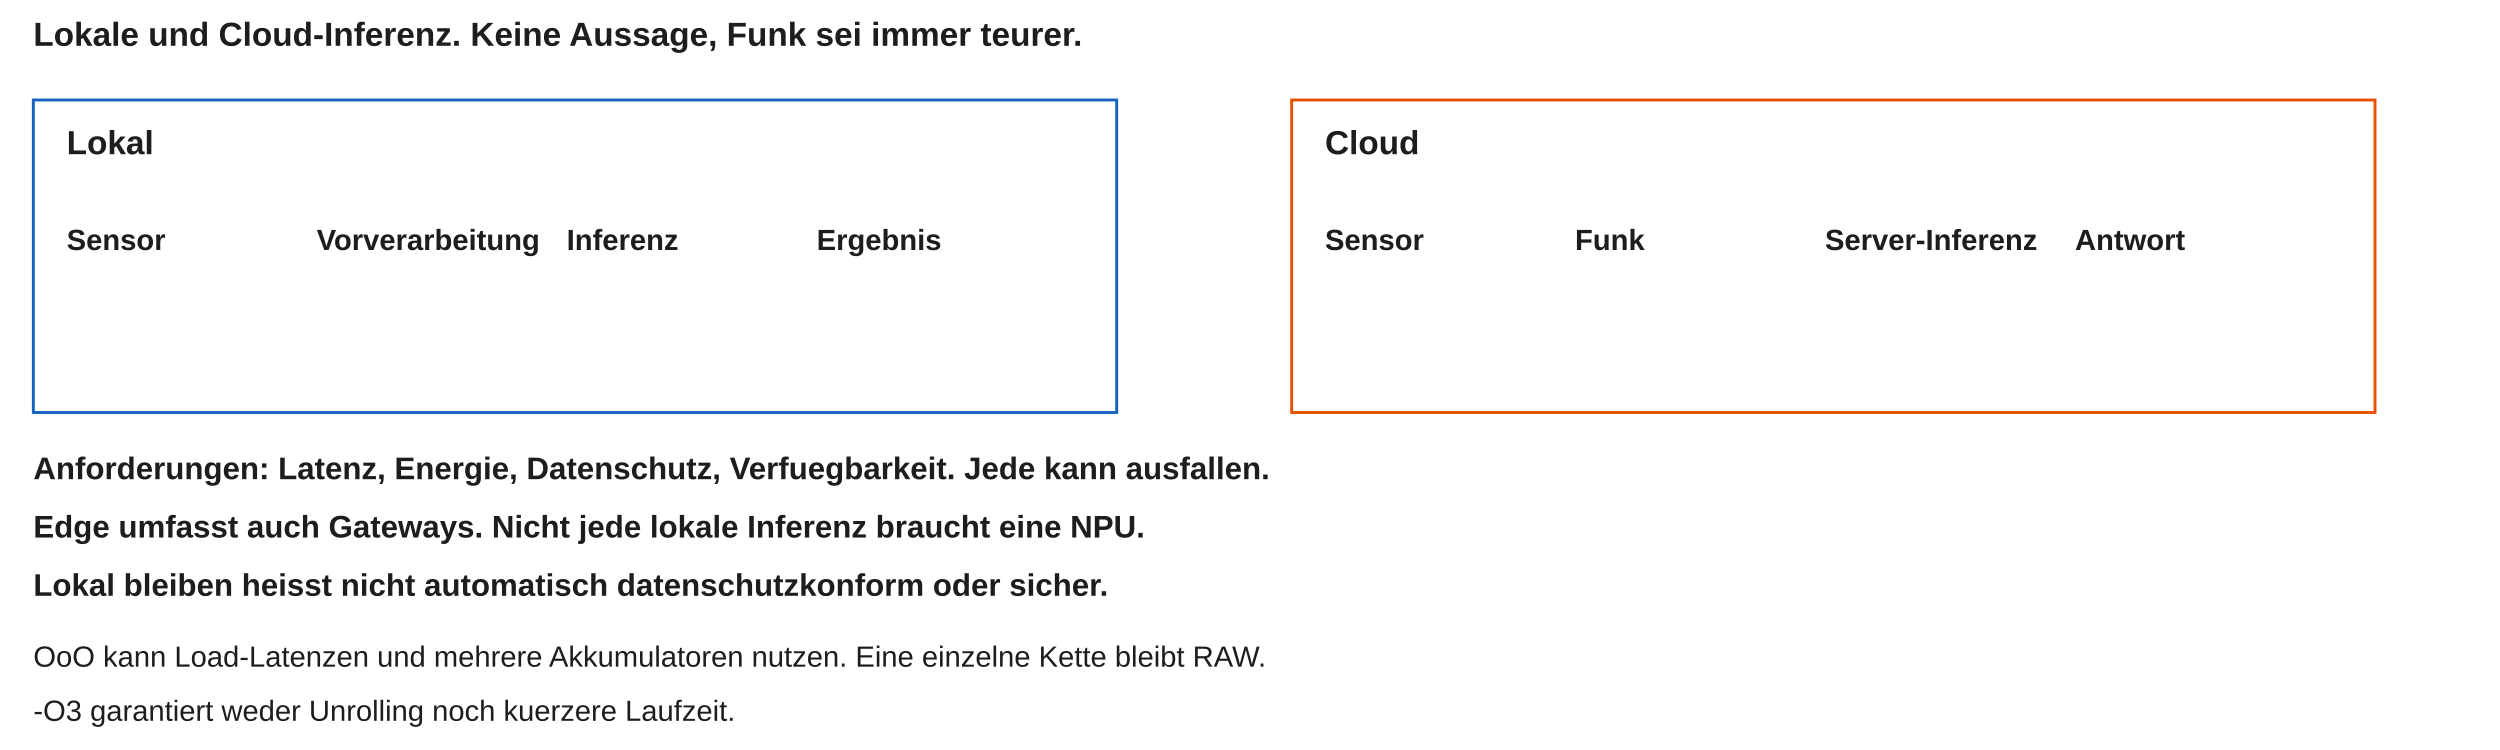
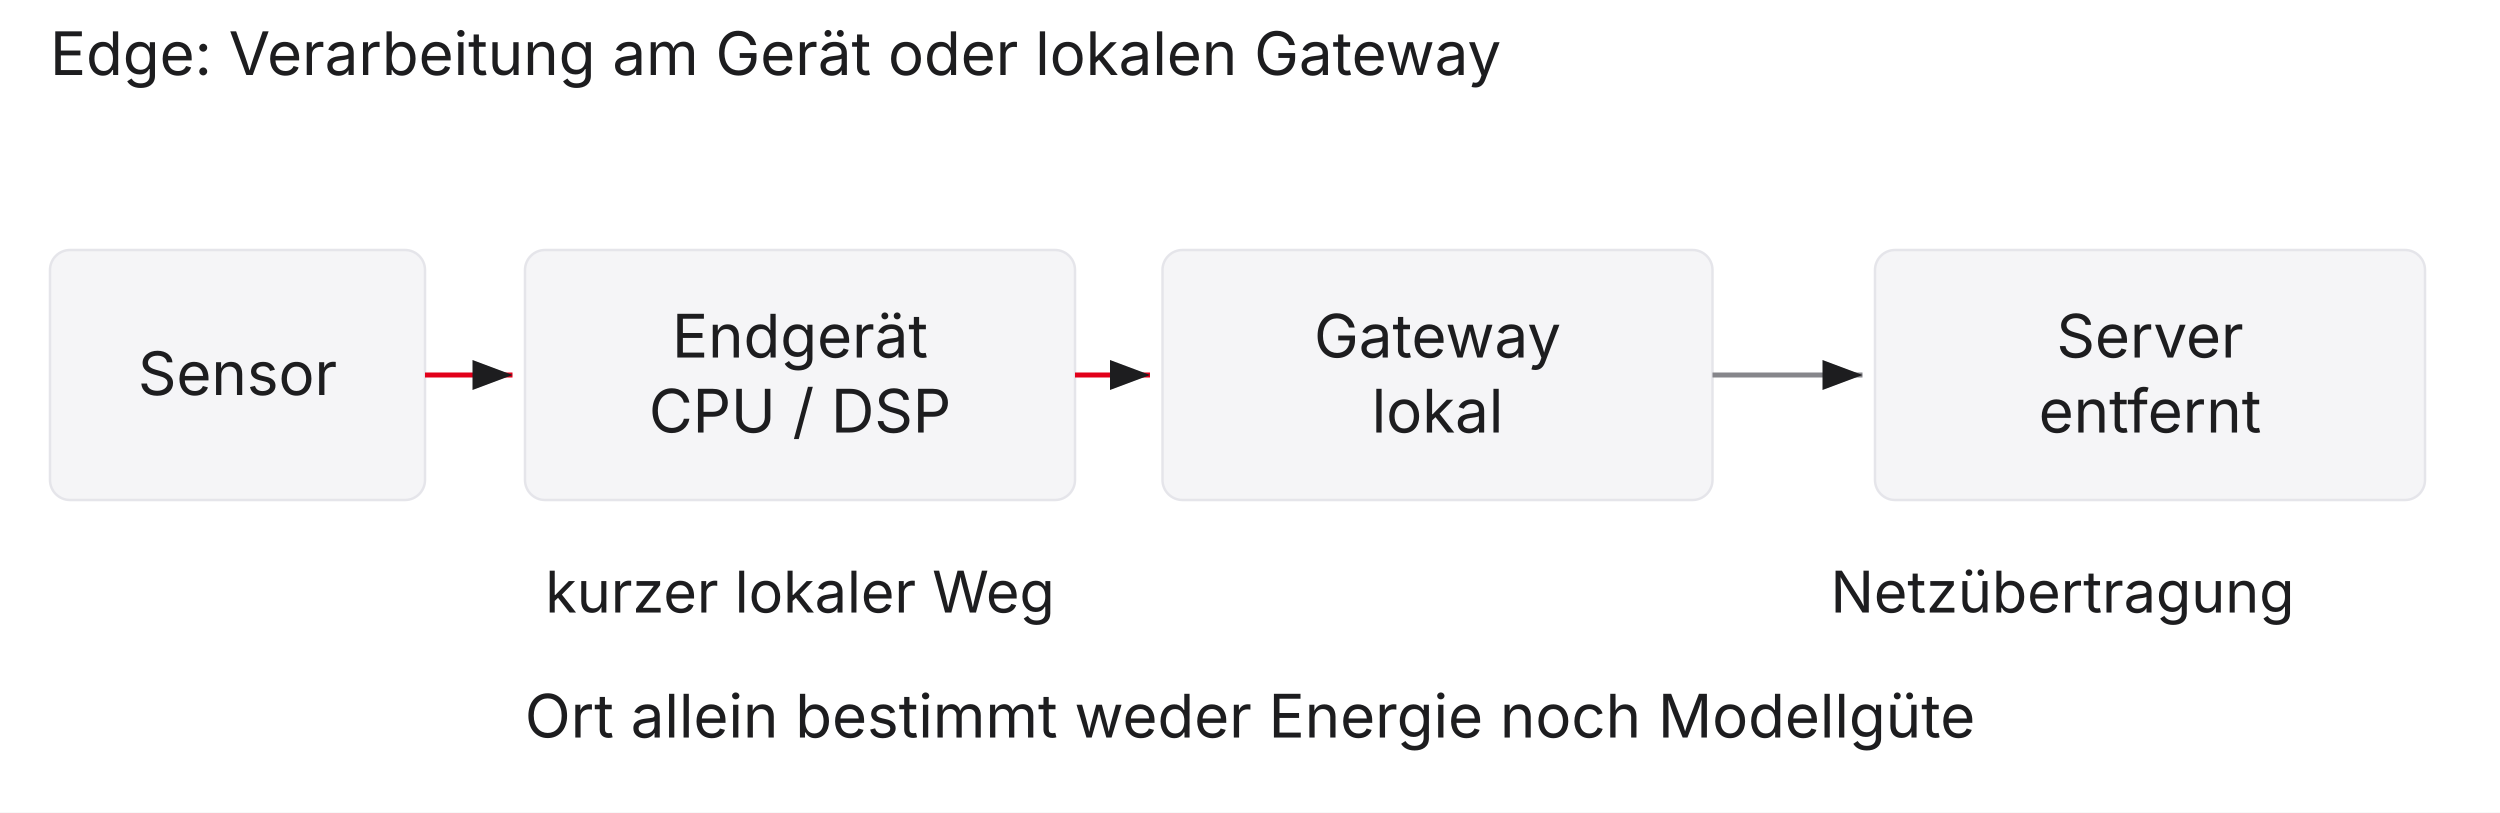
- <svg xmlns="http://www.w3.org/2000/svg" viewBox="0 0 1200 360" width="1200" height="360">
-   <rect width="1200" height="360" fill="#fff" />
-   <style>text{font-family:Arial,Helvetica,sans-serif;fill:#1D1D1F}</style>
-   <text x="16" y="22" font-size="16" font-weight="600" fill="#1D1D1F" text-anchor="start">Lokale und Cloud-Inferenz. Keine Aussage, Funk sei immer teurer.</text>
-   <rect x="16" y="48" width="520" height="150" fill="#fff" stroke="#1565C0" stroke-width="1.4" />
-   <text x="32" y="74" font-size="16" font-weight="600" fill="#1565C0" text-anchor="start">Lokal</text>
-   <text x="32" y="120" font-size="14" font-weight="600" fill="#1D1D1F" text-anchor="start">Sensor</text>
-   <text x="152" y="120" font-size="14" font-weight="600" fill="#1D1D1F" text-anchor="start">Vorverarbeitung</text>
-   <text x="272" y="120" font-size="14" font-weight="600" fill="#1D1D1F" text-anchor="start">Inferenz</text>
-   <text x="392" y="120" font-size="14" font-weight="600" fill="#1D1D1F" text-anchor="start">Ergebnis</text>
-   <rect x="620" y="48" width="520" height="150" fill="#fff" stroke="#E65100" stroke-width="1.4" />
-   <text x="636" y="74" font-size="16" font-weight="600" fill="#E65100" text-anchor="start">Cloud</text>
-   <text x="636" y="120" font-size="14" font-weight="600" fill="#1D1D1F" text-anchor="start">Sensor</text>
-   <text x="756" y="120" font-size="14" font-weight="600" fill="#1D1D1F" text-anchor="start">Funk</text>
-   <text x="876" y="120" font-size="14" font-weight="600" fill="#1D1D1F" text-anchor="start">Server-Inferenz</text>
-   <text x="996" y="120" font-size="14" font-weight="600" fill="#1D1D1F" text-anchor="start">Antwort</text>
-   <text x="16" y="230" font-size="15" font-weight="600" fill="#1D1D1F" text-anchor="start">Anforderungen: Latenz, Energie, Datenschutz, Verfuegbarkeit. Jede kann ausfallen.</text>
-   <text x="16" y="258" font-size="15" font-weight="600" fill="#1D1D1F" text-anchor="start">Edge umfasst auch Gateways. Nicht jede lokale Inferenz braucht eine NPU.</text>
-   <text x="16" y="286" font-size="15" font-weight="600" fill="#B71C1C" text-anchor="start">Lokal bleiben heisst nicht automatisch datenschutzkonform oder sicher.</text>
-   <text x="16" y="320" font-size="14" font-weight="400" fill="#5F6368" text-anchor="start">OoO kann Load-Latenzen und mehrere Akkumulatoren nutzen. Eine einzelne Kette bleibt RAW.</text>
-   <text x="16" y="346" font-size="14" font-weight="400" fill="#5F6368" text-anchor="start">-O3 garantiert weder Unrolling noch kuerzere Laufzeit.</text>
+ <svg xmlns="http://www.w3.org/2000/svg" width="1000" height="325" viewBox="0 0 1000 325" role="img" aria-labelledby="title">
+   <style>text{font-family:Inter,Arial,Helvetica,sans-serif;font-weight:400}</style>
+   <defs>
+     <marker id="arrow" markerWidth="10" markerHeight="10" refX="8" refY="3" orient="auto" markerUnits="strokeWidth">
+       <path d="M0,0 L8,3 L0,6" fill="#1D1D1F" />
+     </marker>
+   </defs>
+   <rect width="1000" height="325" fill="#FFFFFF" />
+   <text x="20" y="30" font-size="24" fill="#1D1D1F" text-anchor="start">Edge: Verarbeitung am Gerät oder lokalen Gateway</text>
+   <rect x="20" y="100" width="150" height="100" rx="8" fill="#F5F5F7" stroke="#E5E5EA" />
+   <text x="95.0" y="158.0" font-size="24" fill="#1D1D1F" text-anchor="middle">Sensor</text>
+   <rect x="210" y="100" width="220" height="100" rx="8" fill="#F5F5F7" stroke="#E5E5EA" />
+   <text x="320.0" y="143.0" font-size="24" fill="#1D1D1F" text-anchor="middle">Endgerät</text>
+   <text x="320.0" y="173.0" font-size="24" fill="#1D1D1F" text-anchor="middle">CPU / DSP</text>
+   <rect x="465" y="100" width="220" height="100" rx="8" fill="#F5F5F7" stroke="#E5E5EA" />
+   <text x="575.0" y="143.0" font-size="24" fill="#1D1D1F" text-anchor="middle">Gateway</text>
+   <text x="575.0" y="173.0" font-size="24" fill="#1D1D1F" text-anchor="middle">lokal</text>
+   <rect x="750" y="100" width="220" height="100" rx="8" fill="#F5F5F7" stroke="#E5E5EA" />
+   <text x="860.0" y="143.0" font-size="24" fill="#1D1D1F" text-anchor="middle">Server</text>
+   <text x="860.0" y="173.0" font-size="24" fill="#1D1D1F" text-anchor="middle">entfernt</text>
+   <line x1="170" y1="150" x2="205" y2="150" stroke="#E2001A" stroke-width="2" marker-end="url(#arrow)" />
+   <line x1="430" y1="150" x2="460" y2="150" stroke="#E2001A" stroke-width="2" marker-end="url(#arrow)" />
+   <line x1="685" y1="150" x2="745" y2="150" stroke="#86868B" stroke-width="2" marker-end="url(#arrow)" />
+   <text x="320" y="245" font-size="23" fill="#1D1D1F" text-anchor="middle">kurzer lokaler Weg</text>
+   <text x="825" y="245" font-size="23" fill="#1D1D1F" text-anchor="middle">Netzübertragung</text>
+   <text x="500" y="295" font-size="24" fill="#1D1D1F" text-anchor="middle">Ort allein bestimmt weder Energie noch Modellgüte</text>
</svg>
